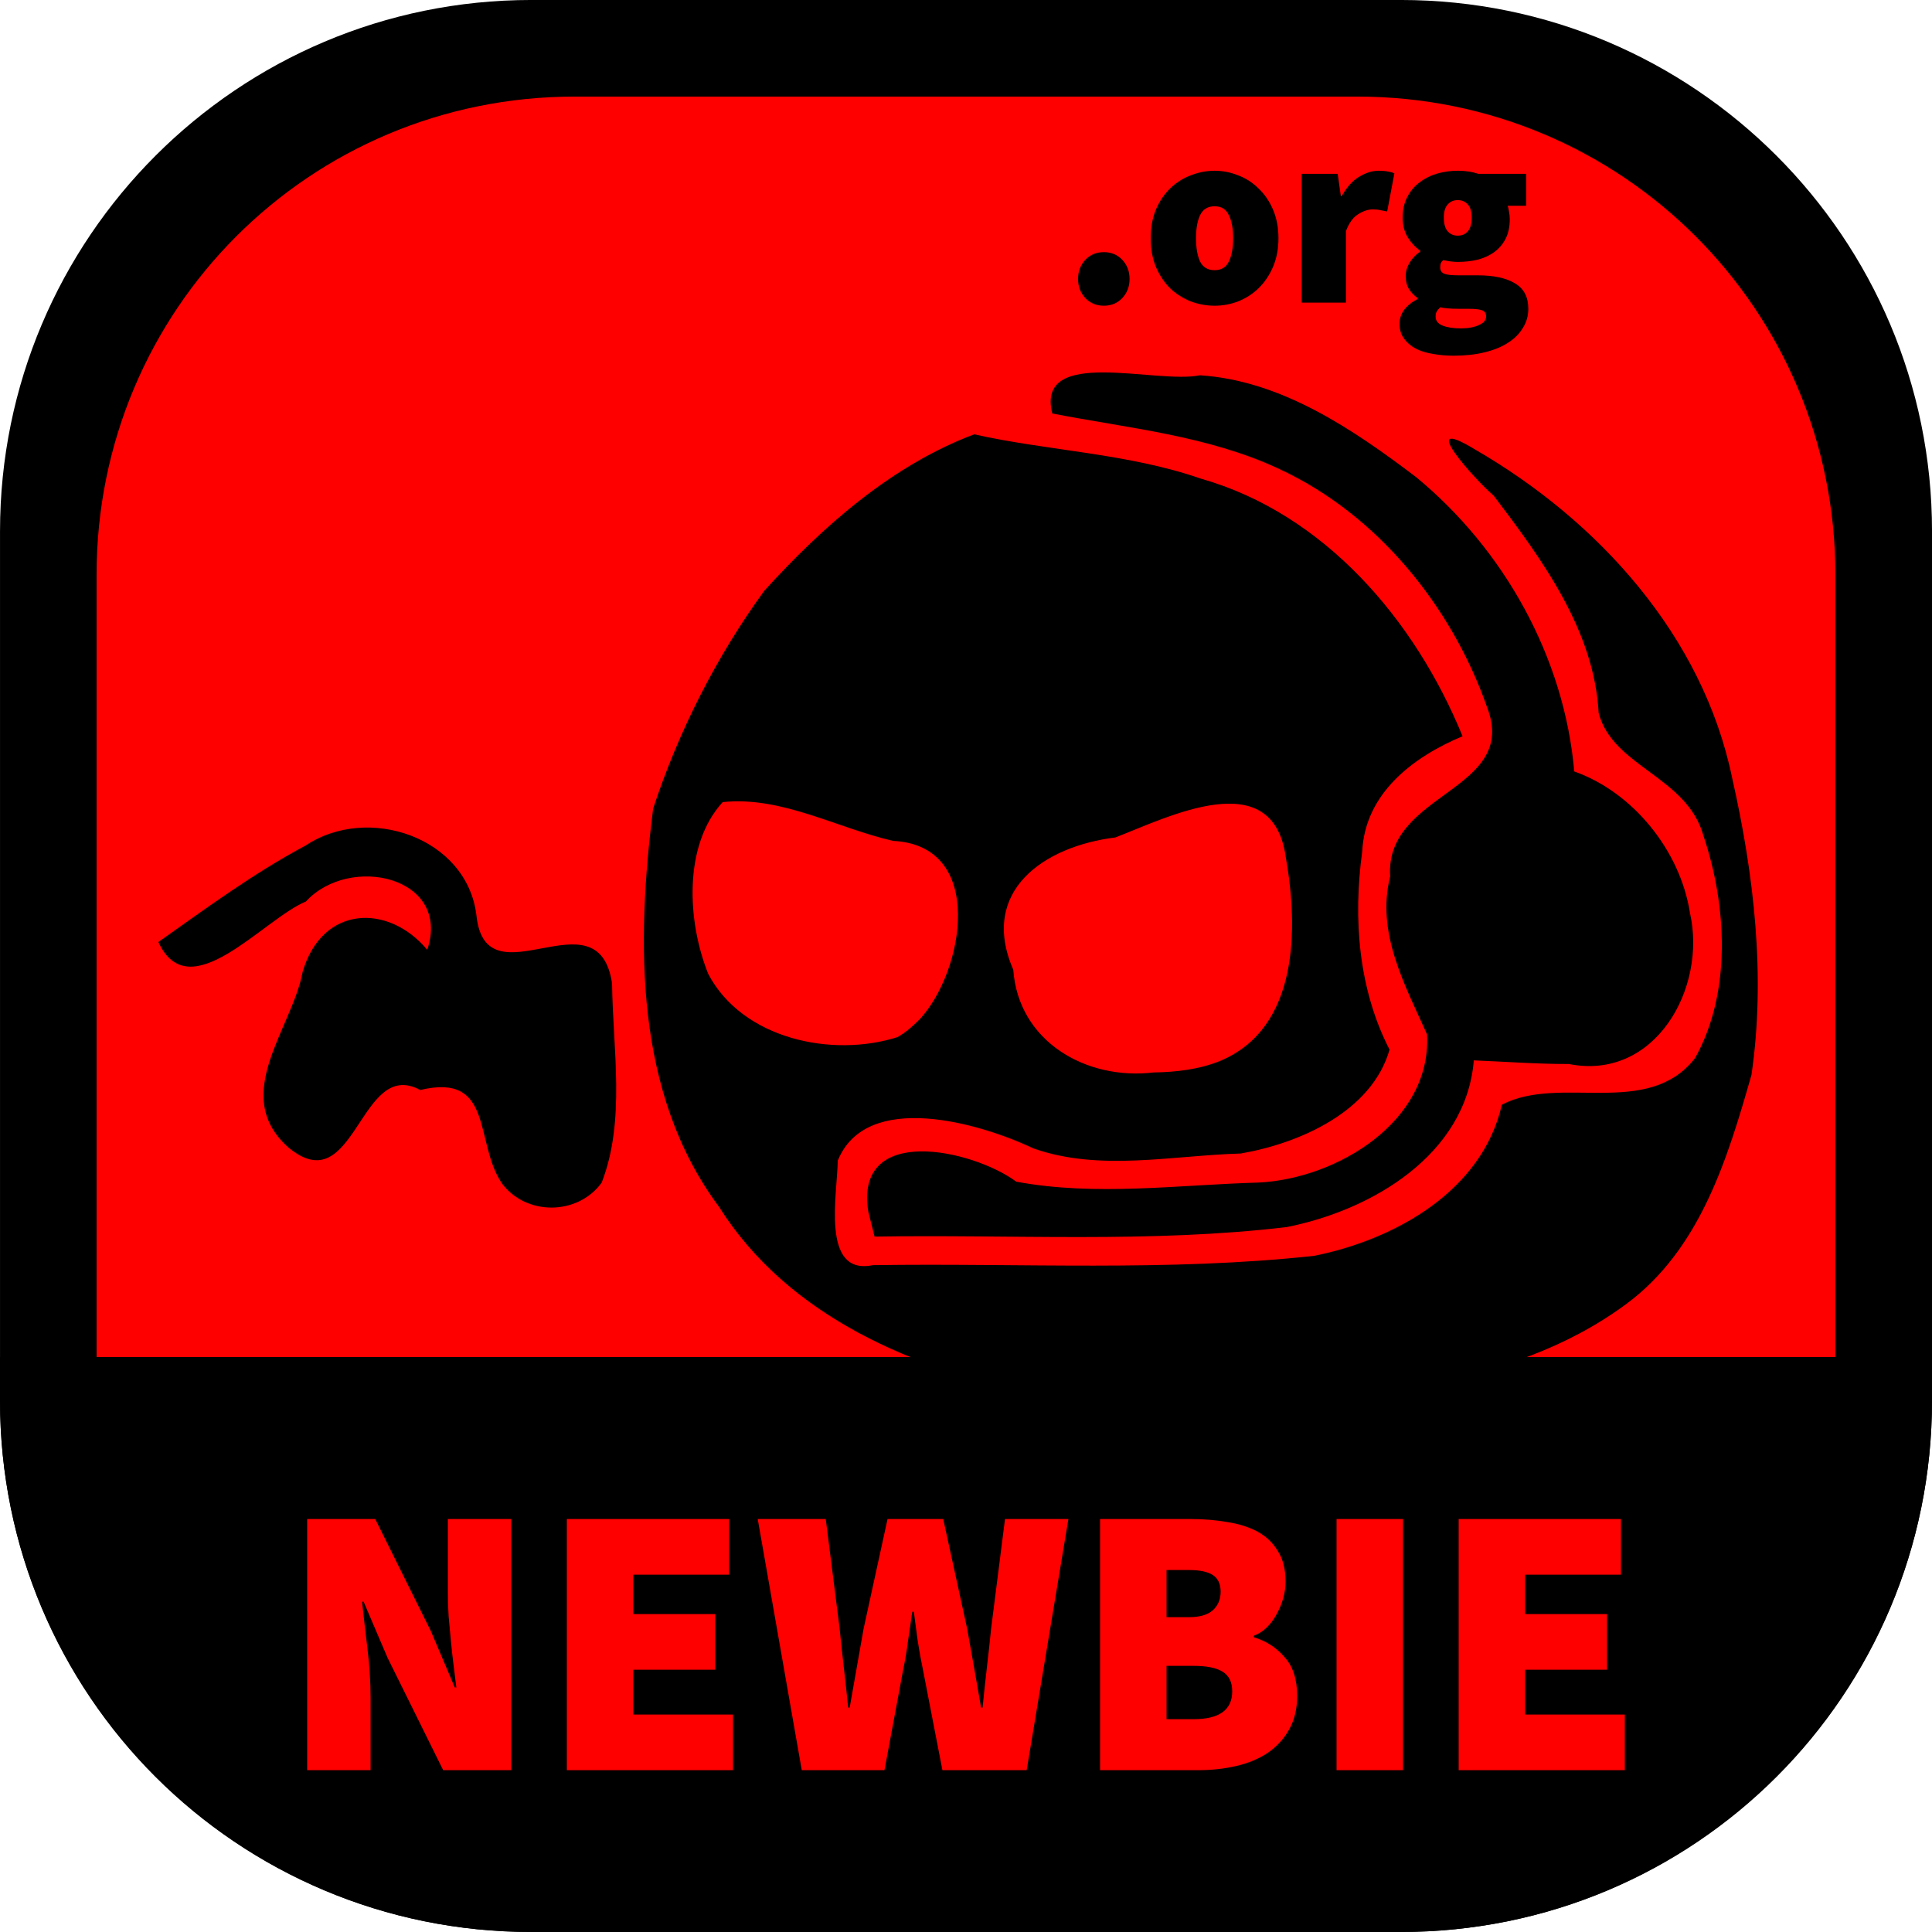
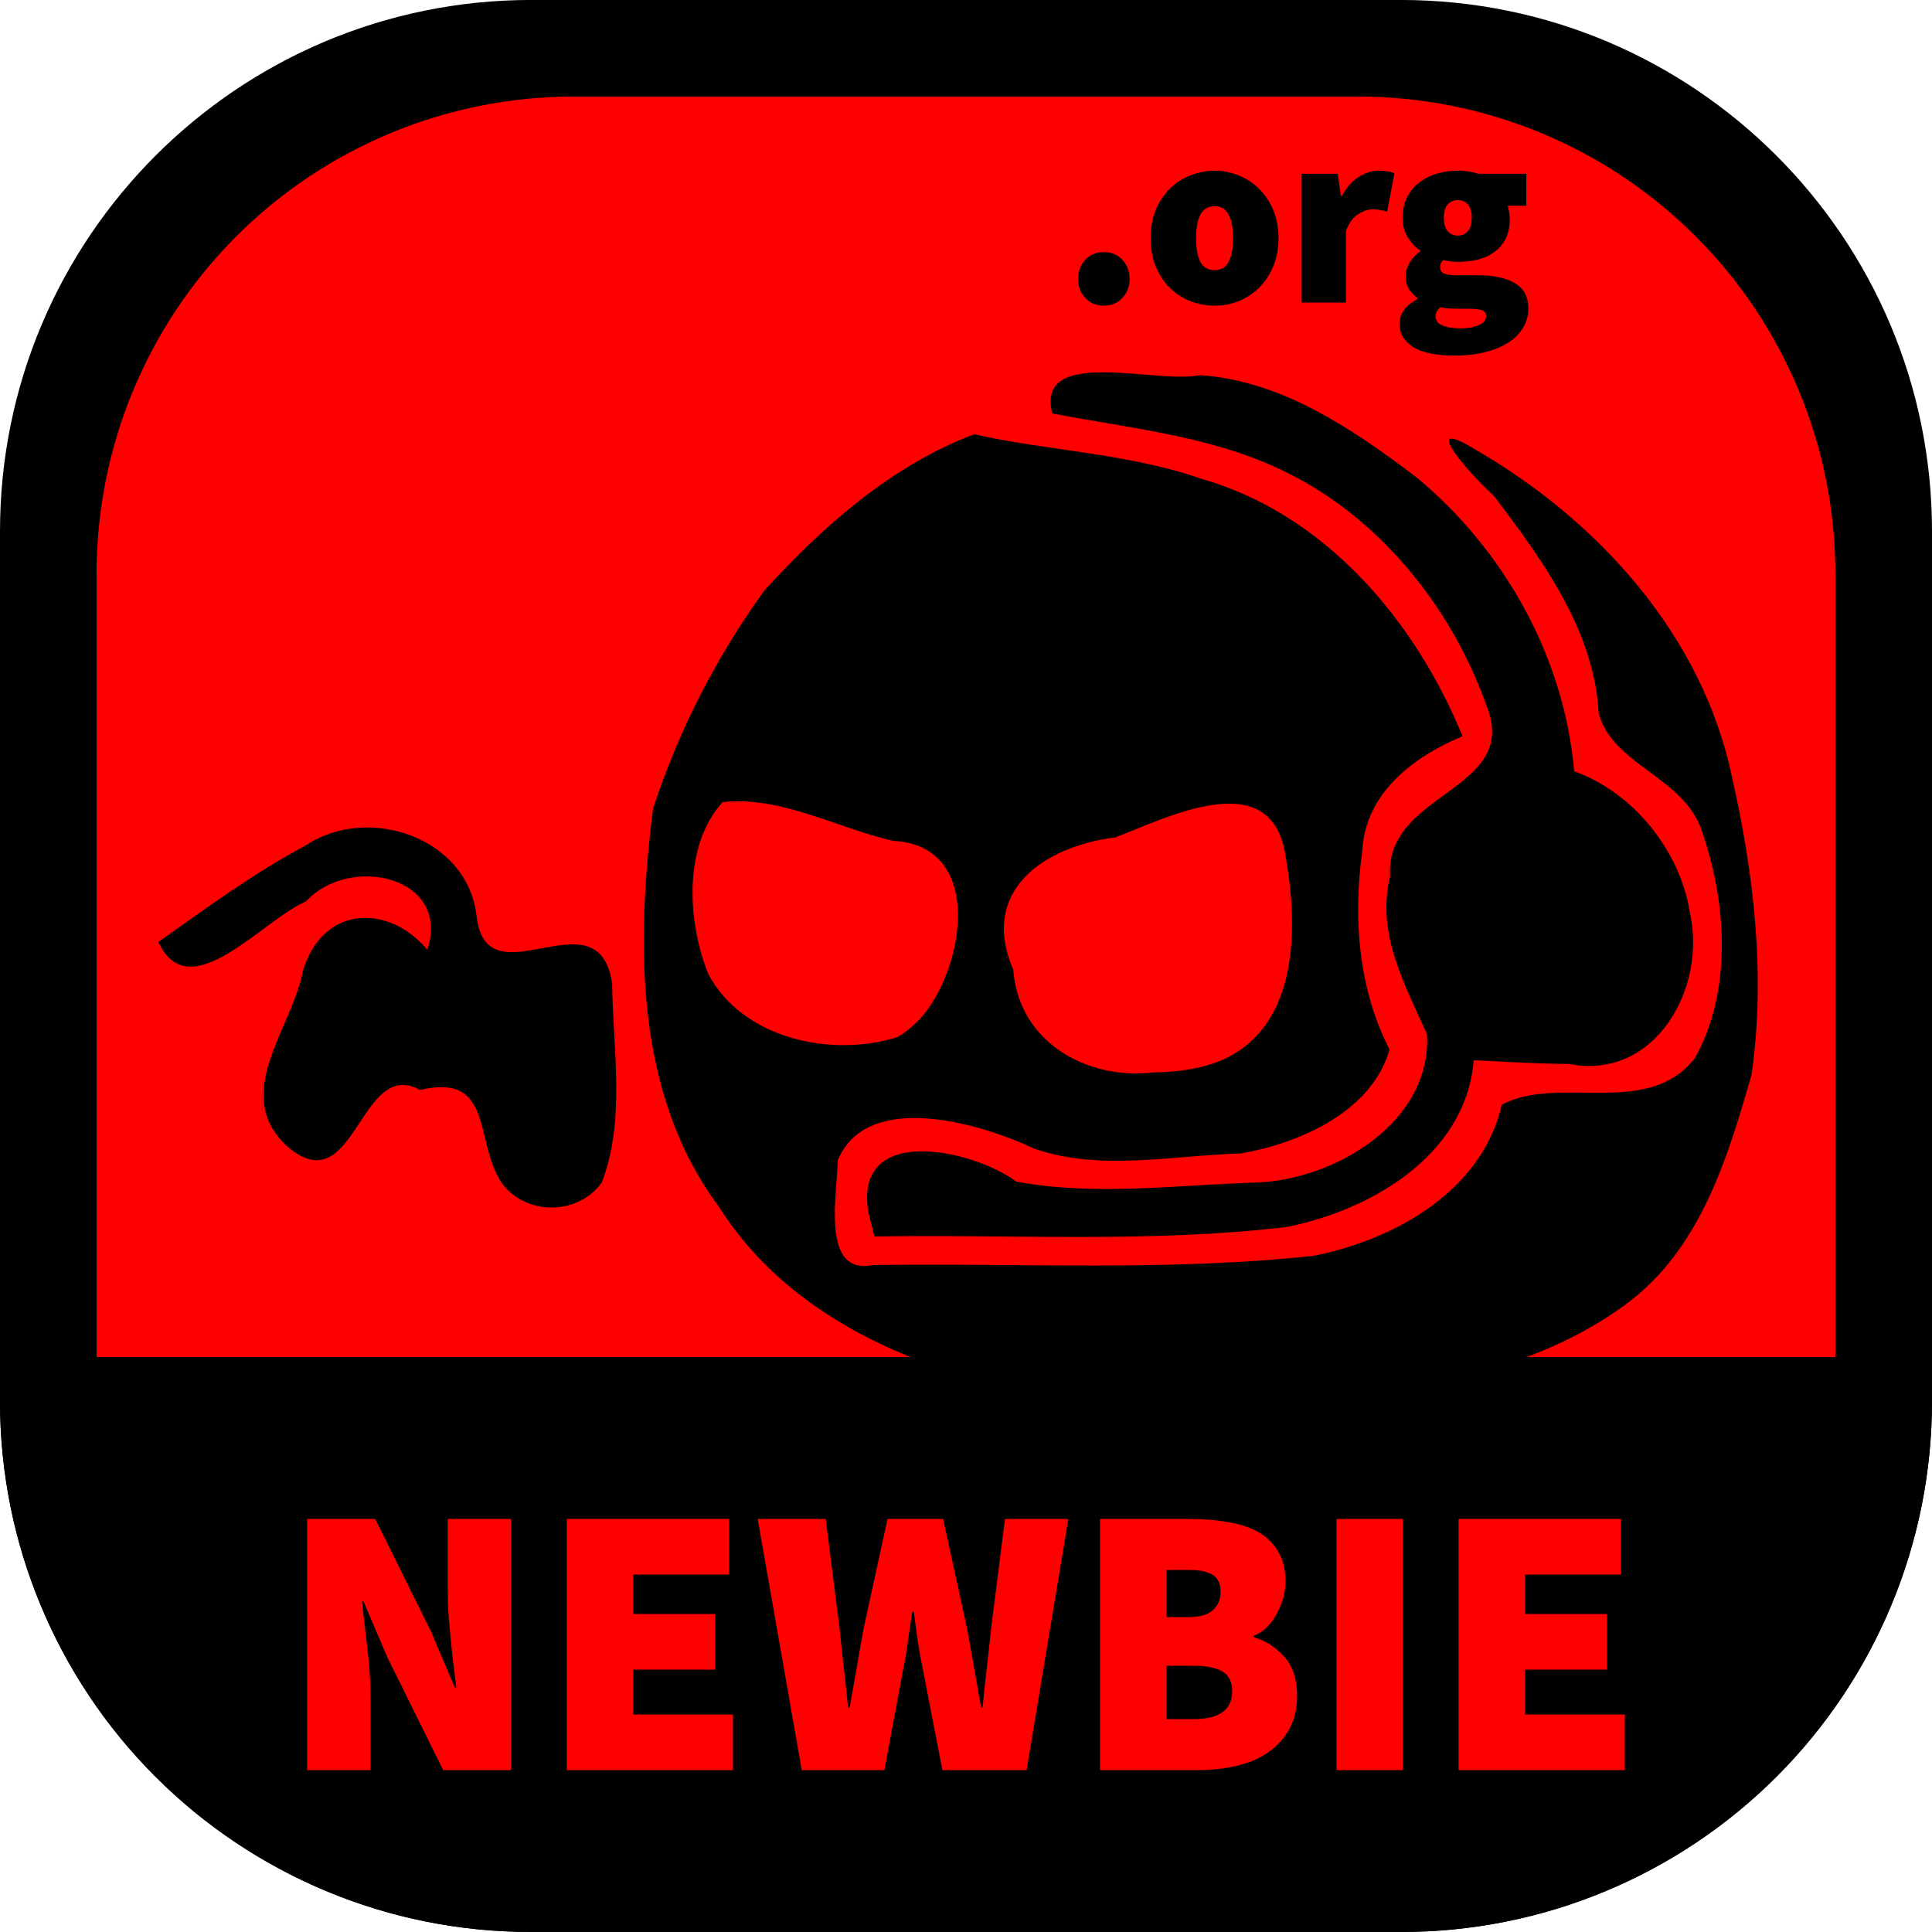
- <svg xmlns="http://www.w3.org/2000/svg" width="200" height="200" viewBox="0 0 52.917 52.917" version="1.1" id="svg8">
-   <defs id="defs2">
-     <rect x="13.5" y="227" width="223.5" height="79" id="rect5991" />
-     <rect x="-168" y="105" width="122.5" height="60.5" id="rect2644" />
-     <rect x="-247" y="42" width="137" height="81.5" id="rect1185" />
-     <rect x="-48.175" y="18.989" width="46.117" height="15.996" id="rect880" />
-     <rect x="-255.23" y="125.834" width="102.525" height="46.959" id="rect873" />
-     <linearGradient id="linearGradient3288">
-       <stop style="stop-color:#000000;stop-opacity:1;" offset="0" id="stop3286" />
-     </linearGradient>
-     <linearGradient id="linearGradient1364">
-       <stop style="stop-color:#ffffff;stop-opacity:1;" offset="0" id="stop1362" />
-     </linearGradient>
-     <rect x="293.803" y="272.59" width="25.456" height="37.83" id="rect1056" />
-     <rect x="222.739" y="266.226" width="47.376" height="54.094" id="rect1050" />
-     <rect x="139.3" y="246.427" width="58.336" height="48.79" id="rect1044" />
-     <rect x="131.168" y="203.647" width="61.872" height="73.893" id="rect1038" />
-     <rect x="81.671" y="193.04" width="63.64" height="55.508" id="rect1032" />
-     <rect x="83.085" y="274.357" width="44.194" height="38.891" id="rect1026" />
-     <rect x="3.536" y="269.054" width="65.761" height="53.387" id="rect1020" />
-     <rect x="14.142" y="226.274" width="79.196" height="62.933" id="rect1014" />
-     <rect x="11.314" y="171.827" width="36.416" height="51.619" id="rect1008" />
-     <rect x="3.182" y="132.229" width="102.884" height="102.53" id="rect1002" />
+ <svg xmlns="http://www.w3.org/2000/svg" width="200" height="200" viewBox="0 0 52.917 52.917">
+   <defs>
+     <path id="b" d="M13.5 227H237v79H13.5z" />
+     <path id="a" d="M-168 105h122.5v60.5H-168z" />
  </defs>
-   <g id="layer1" transform="translate(249.8045,-91.40947)">
-     <rect y="91.409" x="-249.804" height="52.917" width="52.917" id="rect5238-5" style="display:inline;fill:#000000;fill-opacity:1;fill-rule:nonzero;stroke:none;stroke-width:0.5;stroke-linecap:butt;stroke-linejoin:round;stroke-miterlimit:4;stroke-dasharray:none;stroke-dashoffset:0;stroke-opacity:0.909;paint-order:normal" rx="14.552" ry="14.552" />
-     <path id="rect18865" style="display:inline;fill:#ff0000;fill-opacity:1;stroke-width:0.45;stroke-linejoin:round;stroke-opacity:0.909" d="m -234.062,94.055 h 21.431 c 7.256,0 13.097,5.841 13.097,13.097 v 21.431 h -47.625 v -21.431 c 0,-7.256 5.841,-13.097 13.097,-13.097 z" />
-     <path style="fill:#000000;stroke-width:0.261" d="m -221.343,129.603 c -3.38,-0.661 -6.864,-2.114 -8.772,-5.143 -2.315,-3.111 -2.263,-7.234 -1.801,-10.904 0.697,-2.117 1.732,-4.163 3.045,-5.967 1.606,-1.767 3.488,-3.431 5.747,-4.284 2.027,0.454 4.209,0.518 6.212,1.214 3.394,0.965 5.87,3.882 7.167,7.056 -1.349,0.564 -2.671,1.56 -2.749,3.159 -0.251,1.841 -0.105,3.76 0.749,5.424 -0.481,1.696 -2.463,2.569 -4.076,2.846 -1.876,0.053 -3.866,0.499 -5.677,-0.139 -1.48,-0.7 -4.575,-1.599 -5.361,0.336 -0.004,0.87 -0.478,3.155 0.958,2.861 4.03,-0.062 8.079,0.181 12.091,-0.256 2.219,-0.445 4.602,-1.777 5.14,-4.138 1.587,-0.835 3.992,0.388 5.291,-1.276 1.007,-1.8 0.873,-4.177 0.233,-6.084 -0.446,-1.631 -2.489,-1.893 -2.872,-3.37 -0.123,-2.265 -1.551,-4.207 -2.878,-5.955 -0.483,-0.406 -2.168,-2.27 -0.509,-1.264 3.371,1.949 6.24,5.1 7.044,8.999 0.599,2.648 0.923,5.435 0.529,8.133 -0.659,2.306 -1.407,4.78 -3.43,6.276 -3.272,2.413 -7.55,2.51 -11.452,2.703 -1.543,0.028 -3.109,0.083 -4.63,-0.225 z m 4.96,-9.136 c 2.156,-0.906 2.14,-3.635 1.794,-5.588 -0.362,-2.547 -3.198,-1.097 -4.664,-0.532 -1.951,0.241 -3.738,1.462 -2.798,3.623 0.141,1.966 1.996,3.032 3.836,2.814 0.621,-0.01 1.252,-0.081 1.832,-0.317 z m -8.233,-1.138 c 1.218,-1.315 1.826,-4.764 -0.731,-4.888 -1.542,-0.355 -3.057,-1.231 -4.662,-1.062 -1.082,1.18 -0.976,3.267 -0.396,4.708 0.941,1.782 3.389,2.299 5.181,1.729 0.229,-0.127 0.423,-0.304 0.607,-0.487 z m -1.402,5.292 c -0.419,-2.451 2.848,-1.734 4.05,-0.846 2.183,0.406 4.439,0.085 6.645,0.024 2.133,-0.108 4.729,-1.667 4.605,-4.057 -0.604,-1.35 -1.4,-2.781 -1.011,-4.326 -0.156,-2.314 3.558,-2.336 2.65,-4.647 -0.967,-2.755 -3.006,-5.27 -5.68,-6.511 -1.96,-0.92 -4.135,-1.116 -6.224,-1.523 -0.465,-1.855 2.855,-0.796 4.04,-1.047 2.23,0.141 4.196,1.477 5.927,2.79 2.414,1.99 4.059,4.939 4.33,8.061 1.595,0.561 2.901,2.153 3.169,3.874 0.468,2.065 -0.954,4.61 -3.321,4.139 -0.867,0.003 -1.733,-0.064 -2.599,-0.099 -0.211,2.589 -2.799,4.107 -5.125,4.566 -3.743,0.443 -7.526,0.198 -11.289,0.261 -0.055,-0.219 -0.11,-0.438 -0.165,-0.658 z m -10.049,-0.813 c -0.751,-1.122 -0.202,-3.028 -2.23,-2.543 -1.665,-0.911 -1.767,3.105 -3.615,1.569 -1.599,-1.43 0.105,-3.239 0.396,-4.805 0.532,-1.829 2.353,-1.878 3.414,-0.605 0.662,-1.996 -2.117,-2.633 -3.323,-1.323 -1.171,0.486 -3.198,2.955 -4.042,1.11 1.272,-0.898 2.616,-1.89 4.028,-2.64 1.701,-1.139 4.426,-0.236 4.684,1.91 0.257,2.457 3.342,-0.682 3.715,1.867 0.021,1.798 0.375,3.751 -0.284,5.453 -0.655,0.907 -2.085,0.914 -2.744,0.008 z" id="path60" />
-     <path id="rect19240" style="display:inline;fill:#000000;stroke-width:0.5;stroke-linejoin:round;stroke-opacity:0.909" d="m -196.888,128.583 v 1.191 c 0,8.062 -6.49,14.552 -14.552,14.552 h -23.812 c -8.062,0 -14.552,-6.49 -14.552,-14.552 v -1.191 z" />
-     <g aria-label=".org" transform="matrix(0.2645833,0,0,0.2645833,-176.2503,65.4803)" id="text2642" style="font-size:26.667px;line-height:1.25;white-space:pre;shape-inside:url(#rect2644)">
-       <path d="m -163.733,129.649 q -1.173,0 -1.92,-0.8 -0.747,-0.8 -0.747,-1.973 0,-1.173 0.747,-1.973 0.747,-0.8 1.92,-0.8 1.173,0 1.92,0.8 0.747,0.8 0.747,1.973 0,1.173 -0.747,1.973 -0.747,0.8 -1.92,0.8 z" style="font-weight:900;font-family:'Source Sans Pro';-inkscape-font-specification:'Source Sans Pro Heavy'" id="path4488" />
-       <path d="m -152.267,129.649 q -1.28,0 -2.48,-0.453 -1.2,-0.48 -2.133,-1.36 -0.907,-0.907 -1.467,-2.213 -0.533,-1.307 -0.533,-2.96 0,-1.653 0.533,-2.96 0.56,-1.307 1.467,-2.187 0.933,-0.907 2.133,-1.36 1.2,-0.48 2.48,-0.48 1.28,0 2.453,0.48 1.2,0.453 2.107,1.36 0.933,0.88 1.493,2.187 0.56,1.307 0.56,2.96 0,1.653 -0.56,2.96 -0.56,1.307 -1.493,2.213 -0.907,0.88 -2.107,1.36 -1.173,0.453 -2.453,0.453 z m 0,-3.68 q 1.04,0 1.467,-0.88 0.453,-0.907 0.453,-2.427 0,-1.52 -0.453,-2.4 -0.427,-0.907 -1.467,-0.907 -1.04,0 -1.493,0.907 -0.427,0.88 -0.427,2.4 0,1.52 0.427,2.427 0.453,0.88 1.493,0.88 z" style="font-weight:900;font-family:'Source Sans Pro';-inkscape-font-specification:'Source Sans Pro Heavy'" id="path4490" />
-       <path d="m -143.253,129.329 v -13.333 h 3.733 l 0.32,2.293 h 0.107 q 0.747,-1.36 1.76,-1.973 1.04,-0.64 2.027,-0.64 0.613,0 0.987,0.08 0.373,0.053 0.667,0.187 l -0.747,3.947 q -0.373,-0.08 -0.72,-0.133 -0.32,-0.08 -0.773,-0.08 -0.72,0 -1.52,0.507 -0.773,0.48 -1.253,1.733 v 7.413 z" style="font-weight:900;font-family:'Source Sans Pro';-inkscape-font-specification:'Source Sans Pro Heavy'" id="path4492" />
-       <path d="m -127.52,134.822 q -1.147,0 -2.16,-0.187 -1.013,-0.16 -1.787,-0.56 -0.747,-0.4 -1.2,-1.04 -0.453,-0.613 -0.453,-1.52 0,-1.573 1.867,-2.56 v -0.107 q -0.533,-0.373 -0.88,-0.907 -0.347,-0.533 -0.347,-1.387 0,-0.693 0.4,-1.36 0.4,-0.667 1.093,-1.147 v -0.107 q -0.72,-0.48 -1.28,-1.36 -0.533,-0.88 -0.533,-2.053 0,-1.227 0.48,-2.133 0.48,-0.933 1.28,-1.52 0.8,-0.613 1.813,-0.907 1.04,-0.293 2.133,-0.293 1.173,0 2.133,0.32 h 4.96 v 3.307 h -1.92 q 0.08,0.24 0.133,0.613 0.08,0.373 0.08,0.773 0,1.173 -0.427,2.027 -0.427,0.827 -1.147,1.36 -0.72,0.533 -1.707,0.8 -0.987,0.24 -2.107,0.24 -0.667,0 -1.493,-0.187 -0.213,0.187 -0.267,0.347 -0.053,0.133 -0.053,0.427 0,0.453 0.427,0.64 0.427,0.16 1.44,0.16 h 2 q 2.507,0 3.867,0.827 1.387,0.8 1.387,2.64 0,1.093 -0.56,1.973 -0.533,0.907 -1.547,1.547 -0.987,0.64 -2.427,0.987 -1.413,0.347 -3.2,0.347 z m 0.427,-12.427 q 0.64,0 1.04,-0.453 0.4,-0.453 0.4,-1.413 0,-0.933 -0.4,-1.36 -0.4,-0.453 -1.04,-0.453 -0.64,0 -1.04,0.453 -0.4,0.427 -0.4,1.36 0,0.96 0.4,1.413 0.4,0.453 1.04,0.453 z m 0.32,9.6 q 1.12,0 1.867,-0.347 0.747,-0.32 0.747,-0.88 0,-0.533 -0.48,-0.667 -0.453,-0.133 -1.307,-0.133 h -1.04 q -0.8,0 -1.227,-0.053 -0.4,-0.027 -0.693,-0.107 -0.24,0.24 -0.373,0.453 -0.107,0.213 -0.107,0.507 0,0.64 0.72,0.933 0.72,0.293 1.893,0.293 z" style="font-weight:900;font-family:'Source Sans Pro';-inkscape-font-specification:'Source Sans Pro Heavy'" id="path4494" />
+   <g transform="translate(249.804 -91.41)">
+     <rect y="91.409" x="-249.804" height="52.917" width="52.917" style="display:inline;fill:#000;fill-opacity:1;fill-rule:nonzero;stroke:none;stroke-width:.5;stroke-linecap:butt;stroke-linejoin:round;stroke-miterlimit:4;stroke-dasharray:none;stroke-dashoffset:0;stroke-opacity:.909;paint-order:normal" rx="14.552" ry="14.552" />
+     <path style="display:inline;fill:red;fill-opacity:1;stroke-width:.45;stroke-linejoin:round;stroke-opacity:.909" d="M-234.062 94.055h21.432a13.068 13.068 0 0 1 13.096 13.097v21.432h-47.625v-21.432a13.068 13.068 0 0 1 13.097-13.097z" />
+     <path style="fill:#000;stroke-width:.261" d="M-221.343 129.603c-3.38-.661-6.864-2.114-8.773-5.143-2.315-3.111-2.262-7.234-1.801-10.904a21.779 21.779 0 0 1 3.045-5.967c1.606-1.767 3.488-3.43 5.747-4.284 2.027.454 4.209.518 6.212 1.214 3.394.964 5.87 3.882 7.167 7.056-1.349.564-2.671 1.56-2.748 3.158-.251 1.841-.105 3.76.749 5.424-.481 1.696-2.463 2.57-4.076 2.846-1.876.053-3.866.499-5.677-.14-1.48-.7-4.576-1.598-5.362.337-.004.87-.478 3.154.958 2.86 4.03-.062 8.08.181 12.092-.256 2.218-.444 4.601-1.777 5.14-4.137 1.587-.836 3.992.388 5.29-1.277 1.008-1.8.874-4.176.234-6.084-.446-1.63-2.49-1.892-2.872-3.37-.123-2.265-1.552-4.207-2.878-5.955-.483-.406-2.168-2.27-.509-1.264 3.372 1.948 6.24 5.1 7.044 8.999.6 2.648.923 5.435.53 8.133-.66 2.305-1.408 4.78-3.43 6.276-3.273 2.412-7.55 2.51-11.452 2.703-1.544.028-3.11.083-4.63-.225zm4.96-9.137c2.156-.905 2.14-3.635 1.794-5.587-.362-2.548-3.198-1.097-4.664-.533-1.95.241-3.738 1.463-2.798 3.623.141 1.966 1.996 3.032 3.836 2.814.62-.01 1.253-.081 1.832-.317zm-8.233-1.138c1.218-1.315 1.826-4.763-.731-4.888-1.542-.355-3.057-1.231-4.662-1.062-1.082 1.18-.976 3.267-.396 4.708.941 1.782 3.389 2.299 5.181 1.729.229-.127.424-.304.608-.487zm-1.402 5.292c-.42-2.451 2.848-1.735 4.05-.846 2.183.406 4.44.085 6.645.023 2.133-.108 4.729-1.667 4.605-4.057-.605-1.35-1.4-2.78-1.011-4.326-.156-2.313 3.558-2.336 2.65-4.646-.967-2.755-3.007-5.27-5.68-6.512-1.961-.92-4.136-1.116-6.225-1.523-.466-1.855 2.855-.796 4.04-1.047 2.23.14 4.195 1.477 5.926 2.79 2.414 1.99 4.06 4.938 4.33 8.06 1.594.562 2.901 2.153 3.17 3.874.467 2.065-.955 4.61-3.322 4.14-.867.002-1.733-.065-2.599-.1-.211 2.59-2.799 4.107-5.125 4.567-3.743.443-7.527.198-11.289.26l-.165-.657zm-10.048-.813c-.751-1.122-.202-3.027-2.23-2.543-1.666-.911-1.767 3.105-3.615 1.57-1.6-1.431.105-3.24.396-4.806.532-1.829 2.353-1.877 3.414-.605.662-1.996-2.117-2.633-3.322-1.323-1.171.486-3.199 2.956-4.043 1.11 1.272-.898 2.616-1.89 4.028-2.64 1.7-1.14 4.426-.236 4.684 1.91.258 2.456 3.342-.683 3.716 1.866.021 1.798.374 3.752-.285 5.454-.654.907-2.084.914-2.743.008z" />
+     <path style="display:inline;fill:#000;stroke-width:.5;stroke-linejoin:round;stroke-opacity:.909" d="M-196.888 128.583v1.191a14.52 14.52 0 0 1-14.552 14.552h-23.812a14.52 14.52 0 0 1-14.552-14.552v-1.19z" />
+     <g aria-label=".org" transform="matrix(.26458 0 0 .26458 -176.25 65.48)" style="font-size:26.667px;line-height:1.25;white-space:pre;shape-inside:url(#a)">
+       <path d="M-163.733 129.649q-1.174 0-1.92-.8-.747-.8-.747-1.973 0-1.174.747-1.974.746-.8 1.92-.8 1.173 0 1.92.8.746.8.746 1.973 0 1.174-.746 1.974-.747.8-1.92.8zM-152.267 129.649q-1.28 0-2.48-.453-1.2-.48-2.133-1.36-.907-.907-1.467-2.214-.533-1.306-.533-2.96 0-1.653.533-2.96.56-1.307 1.467-2.187.933-.906 2.133-1.36 1.2-.48 2.48-.48t2.454.48q1.2.454 2.106 1.36.934.88 1.494 2.187.56 1.307.56 2.96 0 1.654-.56 2.96-.56 1.307-1.494 2.214-.906.88-2.106 1.36-1.174.453-2.454.453zm0-3.68q1.04 0 1.467-.88.453-.907.453-2.427t-.453-2.4q-.427-.907-1.467-.907t-1.493.907q-.427.88-.427 2.4t.427 2.427q.453.88 1.493.88zM-143.253 129.329v-13.334h3.733l.32 2.294h.107q.746-1.36 1.76-1.974 1.04-.64 2.026-.64.614 0 .987.08.373.054.667.187l-.747 3.947q-.373-.08-.72-.134-.32-.08-.773-.08-.72 0-1.52.507-.774.48-1.254 1.734v7.413zM-127.52 134.822q-1.147 0-2.16-.186-1.013-.16-1.787-.56-.746-.4-1.2-1.04-.453-.614-.453-1.52 0-1.574 1.867-2.56v-.107q-.534-.373-.88-.907-.347-.533-.347-1.387 0-.693.4-1.36.4-.666 1.093-1.146v-.107q-.72-.48-1.28-1.36-.533-.88-.533-2.053 0-1.227.48-2.134.48-.933 1.28-1.52.8-.613 1.813-.906 1.04-.294 2.134-.294 1.173 0 2.133.32h4.96v3.307h-1.92q.08.24.133.613.08.374.08.774 0 1.173-.426 2.026-.427.827-1.147 1.36-.72.534-1.707.8-.986.24-2.106.24-.667 0-1.494-.186-.213.186-.266.346-.054.134-.054.427 0 .453.427.64.427.16 1.44.16h2q2.507 0 3.867.827 1.386.8 1.386 2.64 0 1.093-.56 1.973-.533.907-1.546 1.547-.987.64-2.427.987-1.413.346-3.2.346zm.427-12.426q.64 0 1.04-.454.4-.453.4-1.413 0-.934-.4-1.36-.4-.454-1.04-.454t-1.04.454q-.4.426-.4 1.36 0 .96.4 1.413.4.454 1.04.454zm.32 9.6q1.12 0 1.866-.347.747-.32.747-.88 0-.533-.48-.667-.453-.133-1.307-.133h-1.04q-.8 0-1.226-.053-.4-.027-.694-.107-.24.24-.373.453-.107.214-.107.507 0 .64.72.933.72.294 1.894.294z" style="font-weight:900;font-family:'Source Sans Pro';-inkscape-font-specification:'Source Sans Pro Heavy'" />
    </g>
-     <g aria-label="NEWBIE" transform="matrix(0.2645833,0,0,0.2645833,-245.7246,70.17848)" id="text5989" style="font-size:40px;line-height:1.25;white-space:pre;shape-inside:url(#rect5991);fill:#ff0000">
-       <path d="m 16.38,263.493 v -26 h 7.04 l 5.76,11.6 2.48,5.84 h 0.16 q -0.12,-1.04 -0.28,-2.28 -0.16,-1.24 -0.28,-2.52 -0.12,-1.32 -0.24,-2.6 -0.08,-1.32 -0.08,-2.52 v -7.52 h 6.56 v 26 h -7.04 l -5.76,-11.64 -2.48,-5.8 h -0.16 q 0.24,2.24 0.56,4.88 0.32,2.64 0.32,5.04 v 7.52 z" style="font-weight:900;font-family:'Source Sans Pro';-inkscape-font-specification:'Source Sans Pro Heavy'" id="path8325" />
-       <path d="m 43.26,263.493 v -26 h 16.8 v 5.76 h -9.92 v 4.08 h 8.48 v 5.76 h -8.48 v 4.64 h 10.32 v 5.76 z" style="font-weight:900;font-family:'Source Sans Pro';-inkscape-font-specification:'Source Sans Pro Heavy'" id="path8327" />
-       <path d="m 67.58,263.493 -4.56,-26 h 7.04 l 1.44,11.36 q 0.2,2.04 0.44,4.08 0.24,2.04 0.44,4.08 h 0.16 q 0.36,-2.04 0.72,-4.08 0.36,-2.04 0.72,-4.08 l 2.48,-11.36 h 5.76 l 2.48,11.36 q 0.36,1.96 0.72,4.04 0.36,2.04 0.72,4.12 h 0.16 q 0.2,-2.08 0.44,-4.12 0.24,-2.04 0.44,-4.04 l 1.44,-11.36 h 6.56 l -4.32,26 h -8.72 l -2,-10.32 q -0.32,-1.52 -0.56,-3.08 -0.2,-1.56 -0.4,-3 h -0.16 q -0.2,1.44 -0.44,3 -0.2,1.56 -0.52,3.08 l -1.92,10.32 z" style="font-weight:900;font-family:'Source Sans Pro';-inkscape-font-specification:'Source Sans Pro Heavy'" id="path8329" />
-       <path d="m 98.46,263.493 v -26 h 9.36 q 2.04,0 3.84,0.32 1.8,0.28 3.12,1 1.32,0.72 2.08,2 0.8,1.24 0.8,3.16 0,0.84 -0.24,1.72 -0.24,0.84 -0.68,1.64 -0.4,0.76 -1,1.36 -0.6,0.6 -1.36,0.88 v 0.16 q 1.88,0.56 3.16,2.04 1.32,1.44 1.32,4.04 0,2 -0.84,3.48 -0.8,1.44 -2.2,2.4 -1.36,0.92 -3.24,1.36 -1.88,0.44 -3.96,0.44 z m 6.88,-15.84 h 2.32 q 1.68,0 2.48,-0.72 0.8,-0.72 0.8,-1.92 0,-1.2 -0.8,-1.72 -0.8,-0.52 -2.48,-0.52 h -2.32 z m 0,10.56 h 2.8 q 4,0 4,-2.88 0,-1.44 -1,-2.04 -0.96,-0.6 -3,-0.6 h -2.8 z" style="font-weight:900;font-family:'Source Sans Pro';-inkscape-font-specification:'Source Sans Pro Heavy'" id="path8331" />
-       <path d="m 122.94,263.493 v -26 h 6.88 v 26 z" style="font-weight:900;font-family:'Source Sans Pro';-inkscape-font-specification:'Source Sans Pro Heavy'" id="path8333" />
-       <path d="m 135.58,263.493 v -26 h 16.8 v 5.76 h -9.92 v 4.08 h 8.48 v 5.76 h -8.48 v 4.64 h 10.32 v 5.76 z" style="font-weight:900;font-family:'Source Sans Pro';-inkscape-font-specification:'Source Sans Pro Heavy'" id="path8335" />
+     <g aria-label="NEWBIE" transform="matrix(.26458 0 0 .26458 -245.725 70.178)" style="font-size:40px;line-height:1.25;white-space:pre;shape-inside:url(#b);fill:red">
+       <path d="M16.38 263.493v-26h7.04l5.76 11.6 2.48 5.84h.16q-.12-1.04-.28-2.28-.16-1.24-.28-2.52-.12-1.32-.24-2.6-.08-1.32-.08-2.52v-7.52h6.56v26h-7.04l-5.76-11.64-2.48-5.8h-.16q.24 2.24.56 4.88.32 2.64.32 5.04v7.52zM43.26 263.493v-26h16.8v5.76h-9.92v4.08h8.48v5.76h-8.48v4.64h10.32v5.76zM67.58 263.493l-4.56-26h7.04l1.44 11.36q.2 2.04.44 4.08t.44 4.08h.16l.72-4.08.72-4.08 2.48-11.36h5.76l2.48 11.36q.36 1.96.72 4.04.36 2.04.72 4.12h.16q.2-2.08.44-4.12t.44-4.04l1.44-11.36h6.56l-4.32 26h-8.72l-2-10.32q-.32-1.52-.56-3.08-.2-1.56-.4-3h-.16q-.2 1.44-.44 3-.2 1.56-.52 3.08l-1.92 10.32zM98.46 263.493v-26h9.36q2.04 0 3.84.32 1.8.28 3.12 1t2.08 2q.8 1.24.8 3.16 0 .84-.24 1.72-.24.84-.68 1.64-.4.76-1 1.36-.6.6-1.36.88v.16q1.88.56 3.16 2.04 1.32 1.44 1.32 4.04 0 2-.84 3.48-.8 1.44-2.2 2.4-1.36.92-3.24 1.36-1.88.44-3.96.44zm6.88-15.84h2.32q1.68 0 2.48-.72t.8-1.92q0-1.2-.8-1.72t-2.48-.52h-2.32zm0 10.56h2.8q4 0 4-2.88 0-1.44-1-2.04-.96-.6-3-.6h-2.8zM122.94 263.493v-26h6.88v26zM135.58 263.493v-26h16.8v5.76h-9.92v4.08h8.48v5.76h-8.48v4.64h10.32v5.76z" style="font-weight:900;font-family:'Source Sans Pro';-inkscape-font-specification:'Source Sans Pro Heavy'" />
    </g>
  </g>
</svg>
